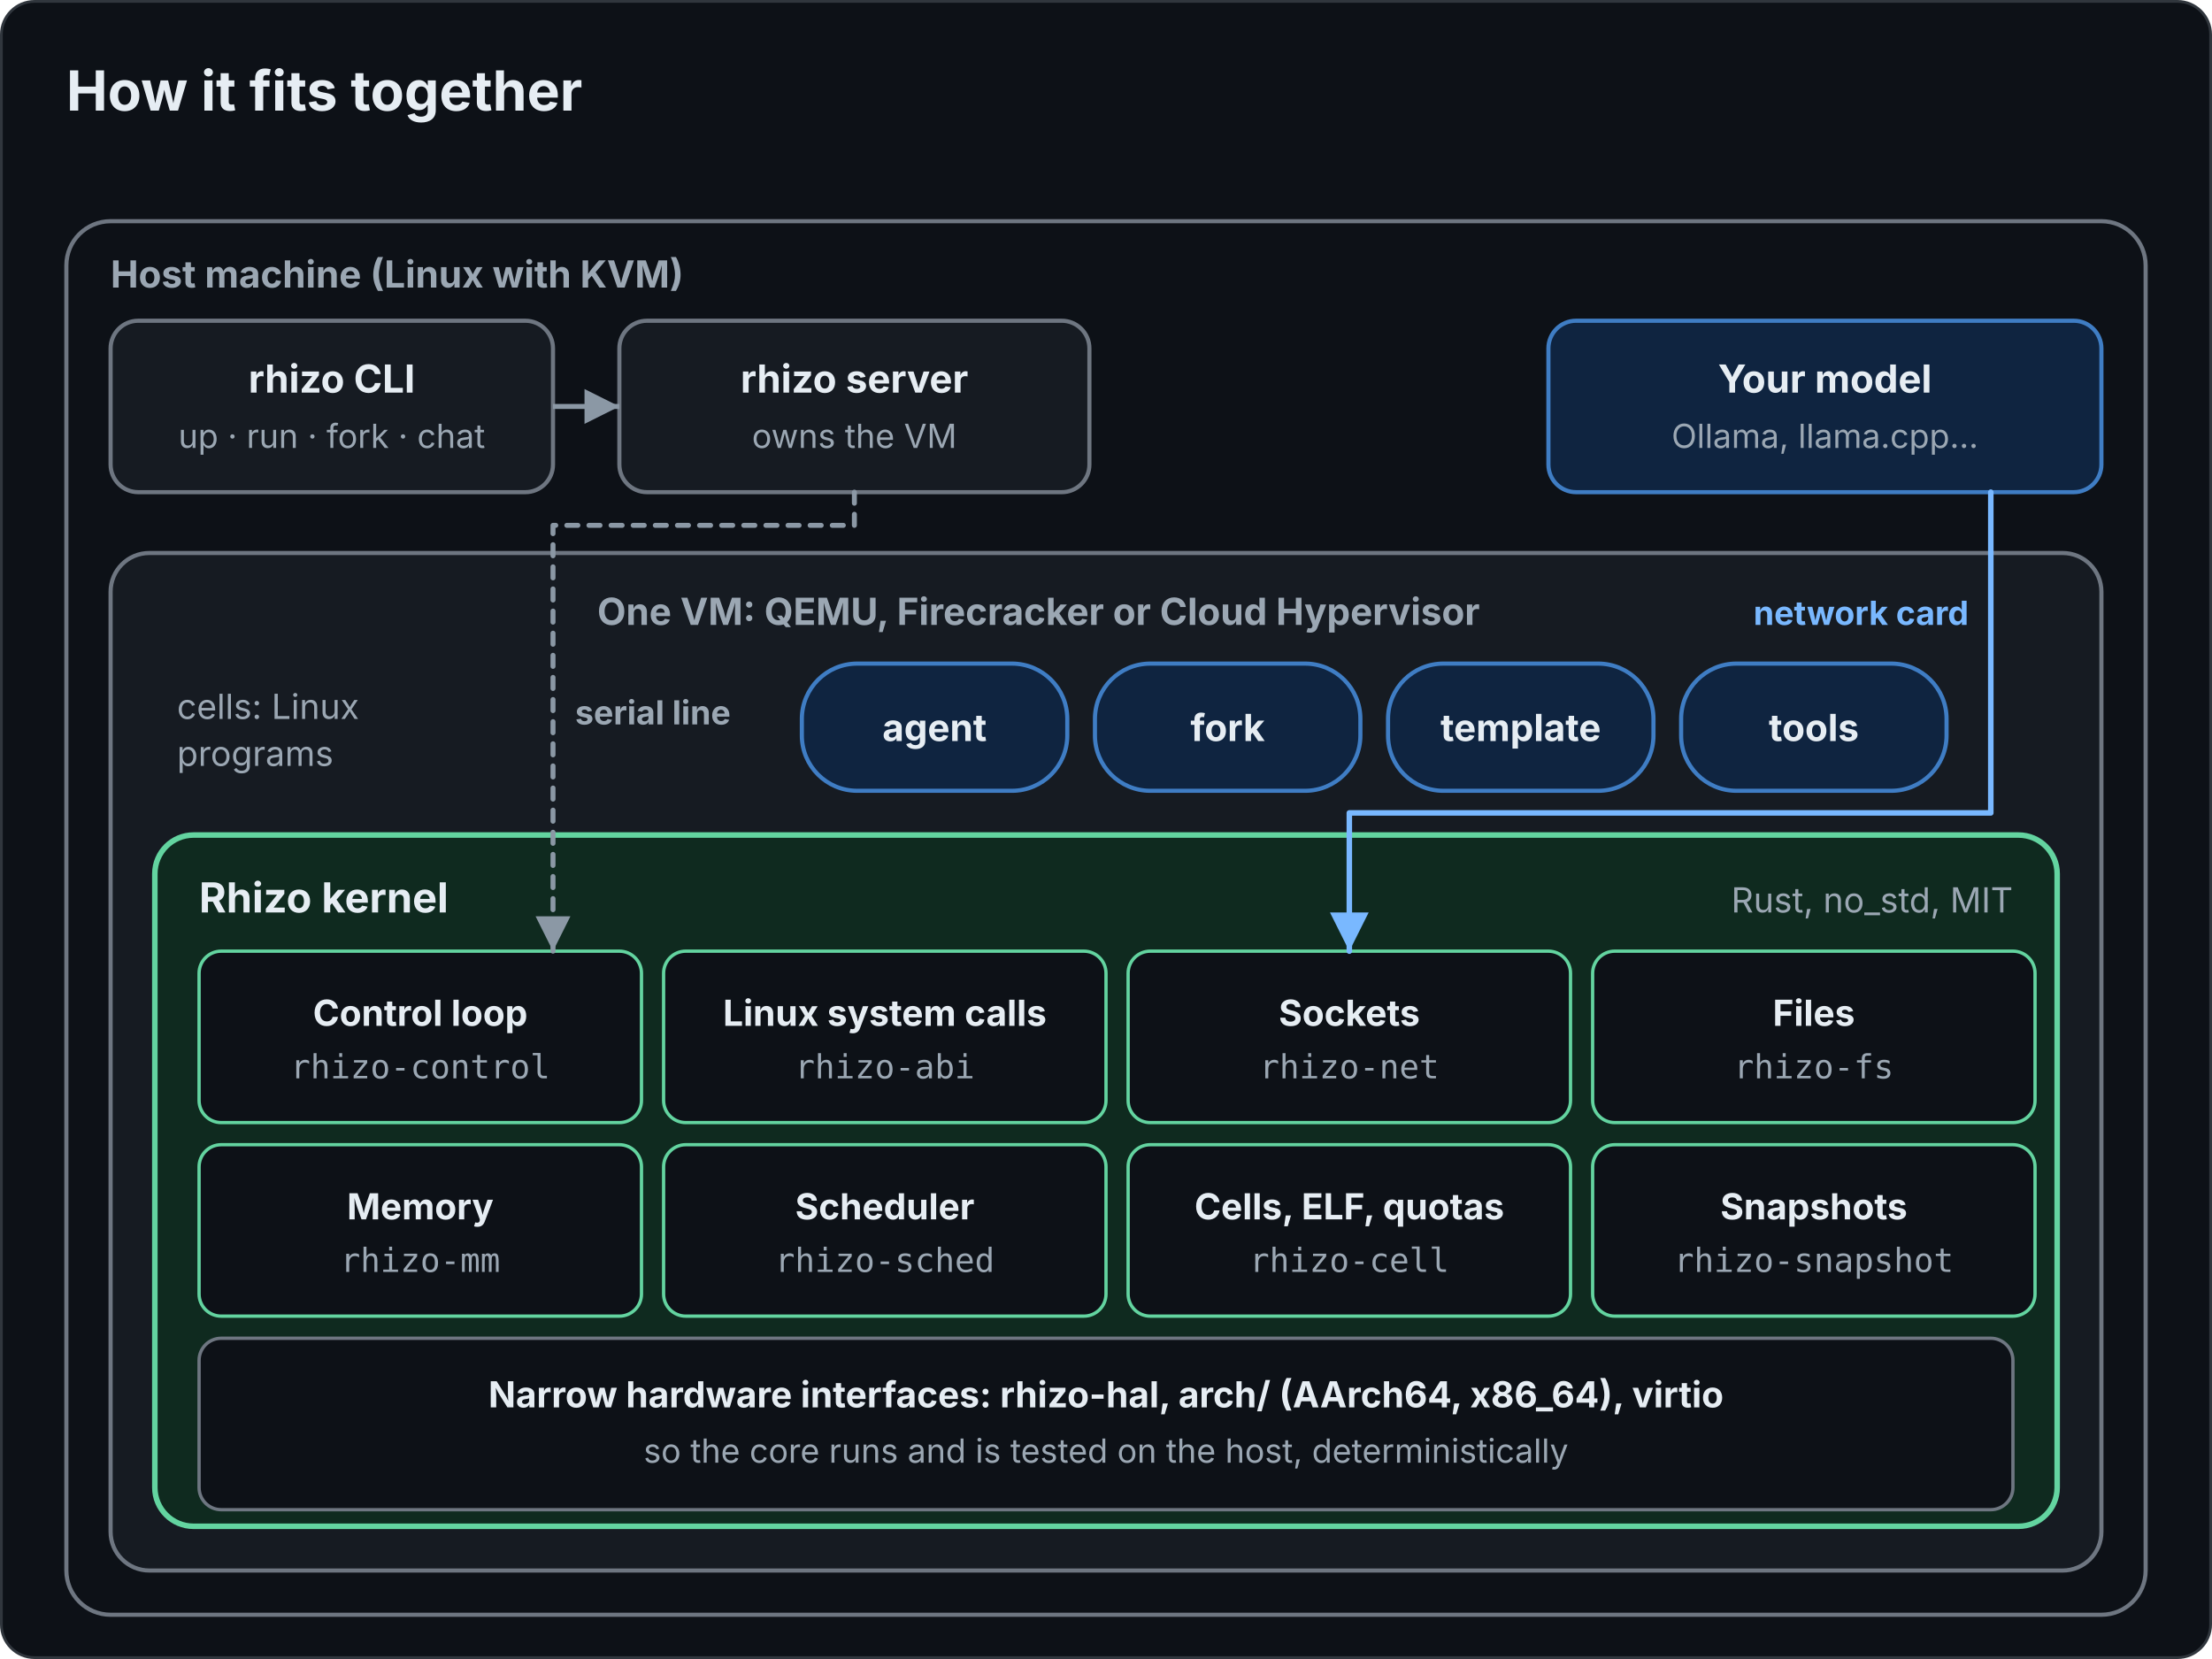
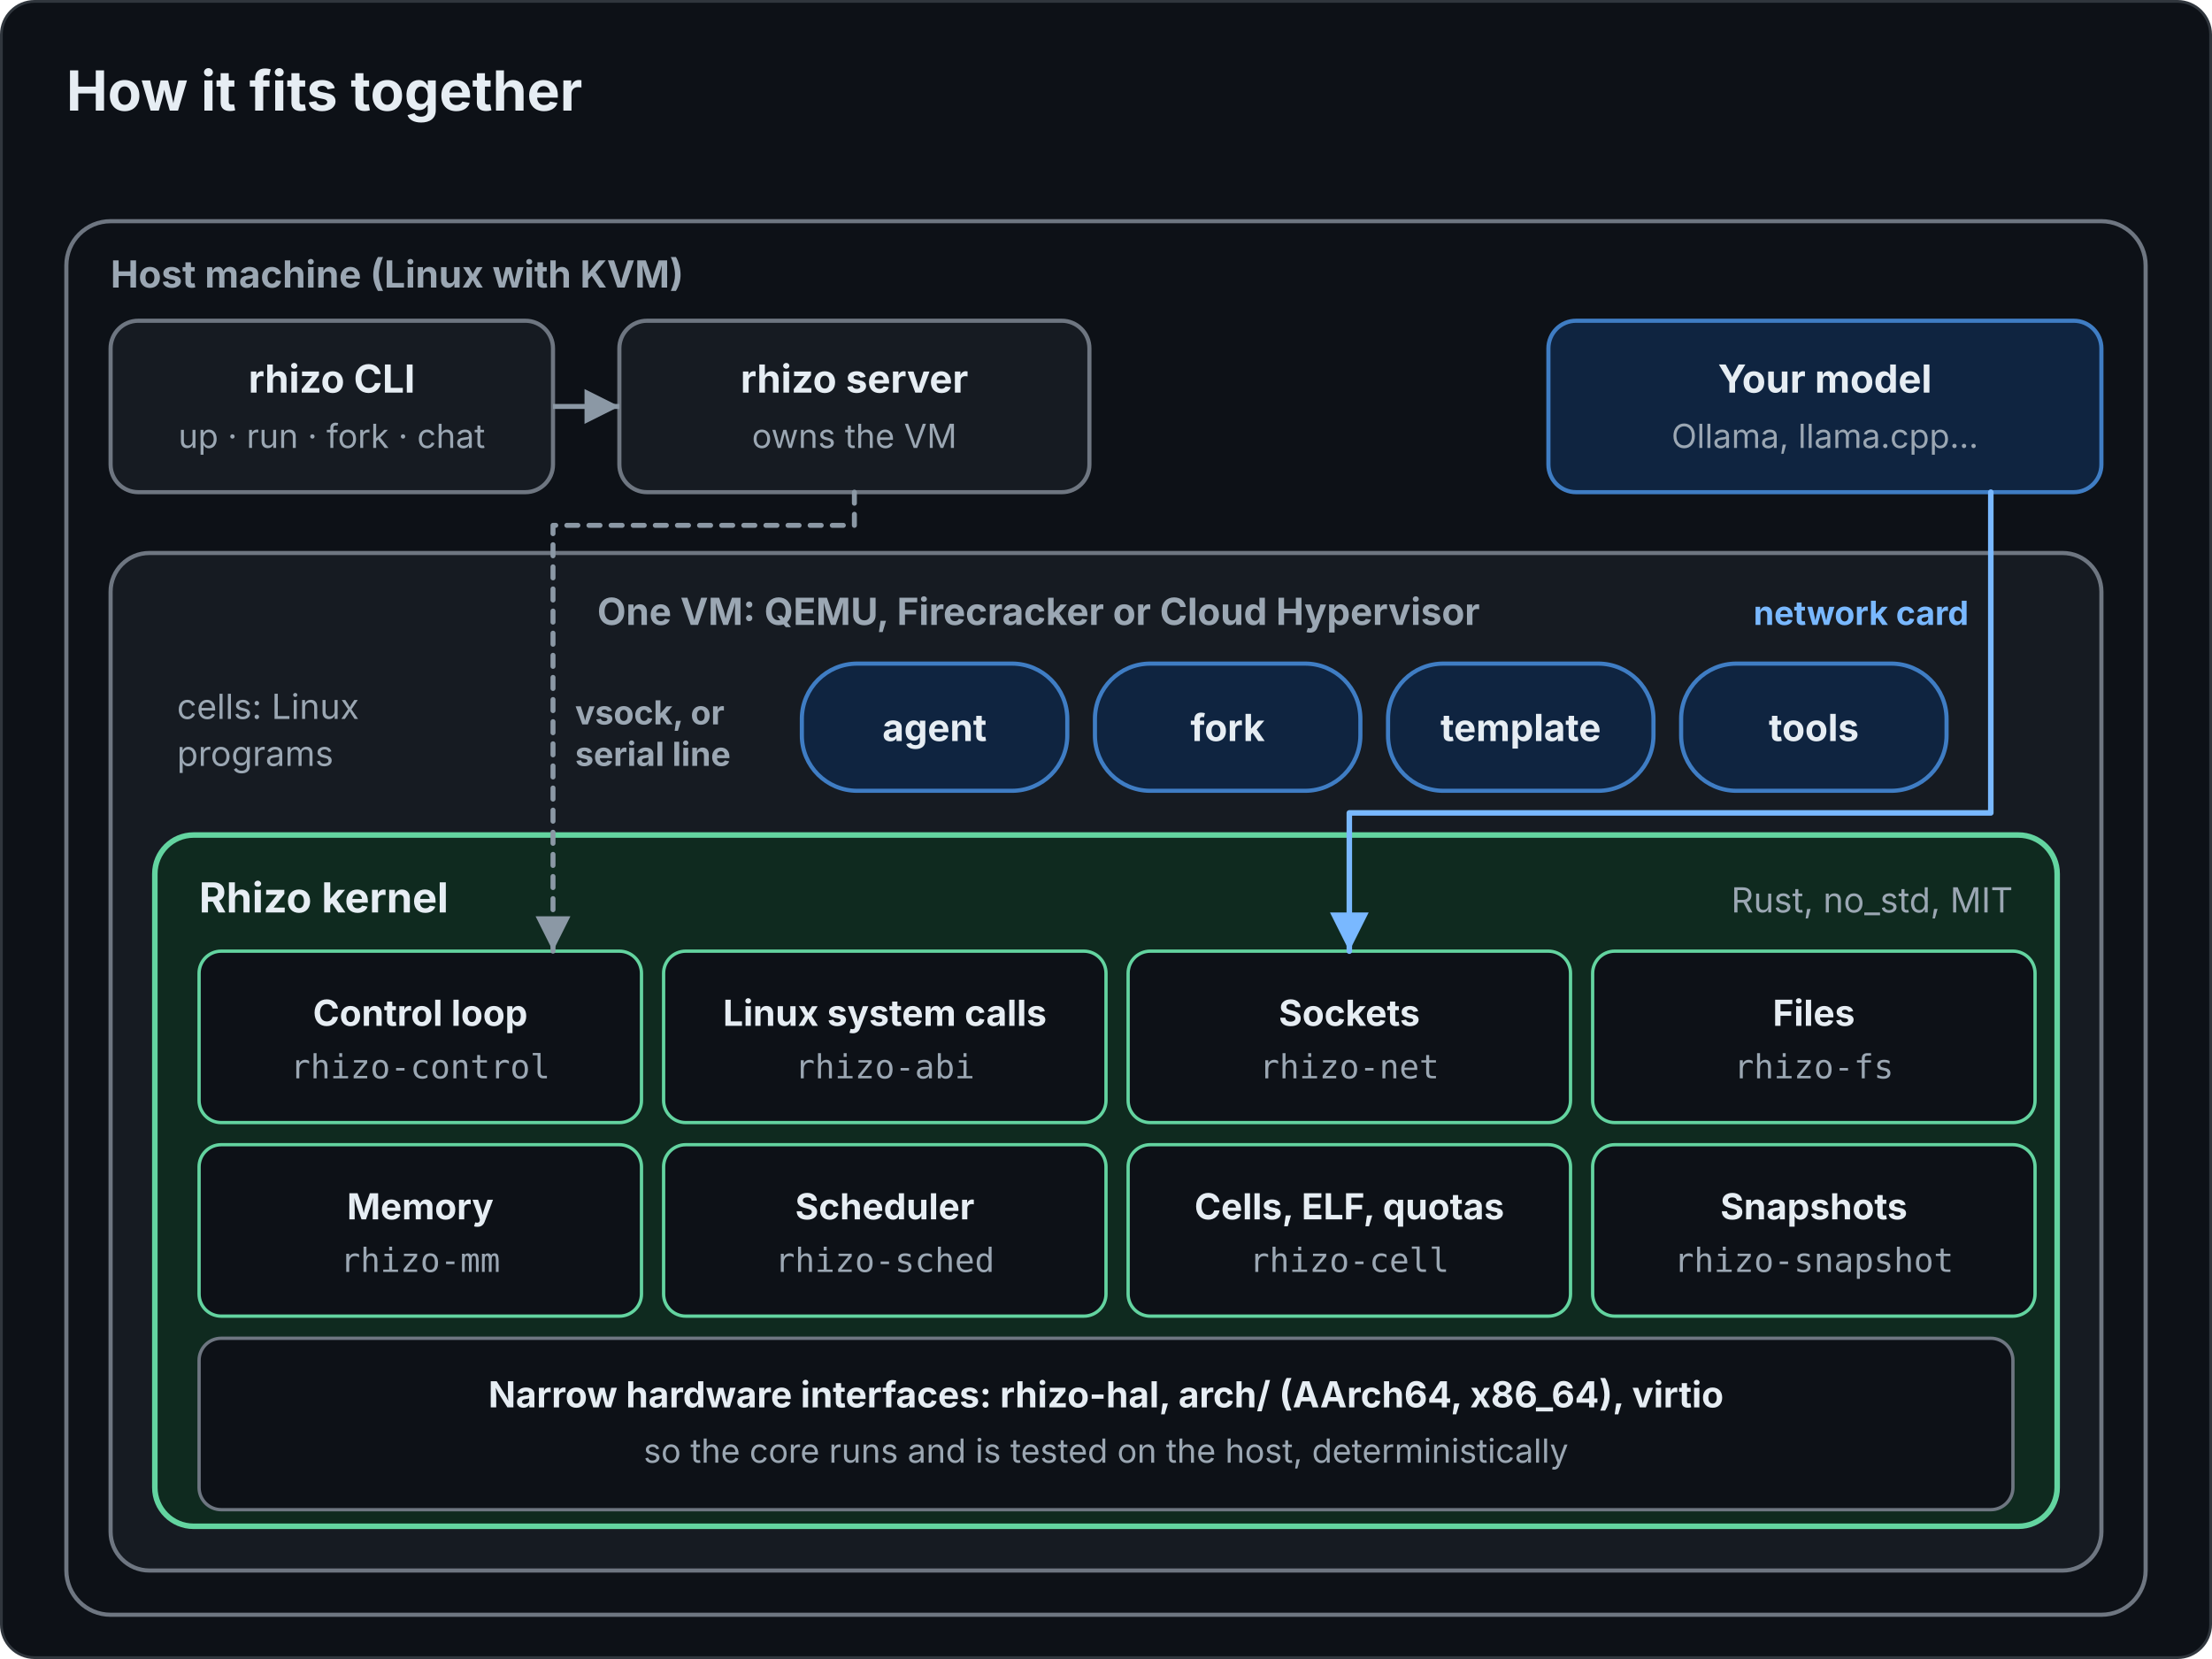
<svg xmlns="http://www.w3.org/2000/svg" viewBox="0 0 800 600" width="800" height="600" role="img" font-family="Inter, -apple-system, Segoe UI, Helvetica, Arial, sans-serif">
  <defs>
    <marker id="a" viewBox="0 0 10 10" refX="10" refY="5" markerWidth="7" markerHeight="7" orient="auto">
      <path d="M0 0L10 5L0 10z" fill="#8b98a5" />
    </marker>
    <marker id="g" viewBox="0 0 10 10" refX="10" refY="5" markerWidth="7" markerHeight="7" orient="auto">
      <path d="M0 0L10 5L0 10z" fill="#63d4a0" />
    </marker>
    <marker id="b" viewBox="0 0 10 10" refX="10" refY="5" markerWidth="7" markerHeight="7" orient="auto">
      <path d="M0 0L10 5L0 10z" fill="#79b8ff" />
    </marker>
    <marker id="o" viewBox="0 0 10 10" refX="10" refY="5" markerWidth="7" markerHeight="7" orient="auto">
      <path d="M0 0L10 5L0 10z" fill="#f2c14e" />
    </marker>
    <marker id="r" viewBox="0 0 10 10" refX="10" refY="5" markerWidth="7" markerHeight="7" orient="auto">
      <path d="M0 0L10 5L0 10z" fill="#ff8a80" />
    </marker>
    <marker id="c" viewBox="0 0 10 10" refX="10" refY="5" markerWidth="7" markerHeight="7" orient="auto">
      <path d="M0 0L10 5L0 10z" fill="#63d4a0" />
    </marker>
  </defs>
  <rect class="bg" x="0.5" y="0.5" width="799" height="599" rx="12" fill="#0d1117" stroke="#30363d" />
  <text x="24" y="40" font-size="20" fill="#e6edf3" font-weight="700">How it fits together</text>
  <rect x="24" y="80" width="752" height="504" rx="16" fill="#0d1117" stroke="#6e7681" stroke-width="1.5" />
  <text x="40" y="104" font-size="13.5" fill="#9ba7b3" font-weight="700">Host machine (Linux with KVM)</text>
  <rect x="40" y="116" width="160" height="62" rx="10" fill="#161b22" stroke="#6e7681" stroke-width="1.5" />
  <text x="120.0" y="142" font-size="14" fill="#e6edf3" font-weight="700" text-anchor="middle">rhizo CLI</text>
  <text x="120.0" y="162" font-size="12" fill="#9ba7b3" text-anchor="middle">up · run · fork · chat</text>
  <rect x="224" y="116" width="170" height="62" rx="10" fill="#161b22" stroke="#6e7681" stroke-width="1.5" />
  <text x="309.0" y="142" font-size="14" fill="#e6edf3" font-weight="700" text-anchor="middle">rhizo server</text>
  <text x="309.0" y="162" font-size="12" fill="#9ba7b3" text-anchor="middle">owns the VM</text>
  <rect x="560" y="116" width="200" height="62" rx="10" fill="#0f2440" stroke="#3f7dc4" stroke-width="1.5" />
  <text x="660.0" y="142" font-size="14" fill="#e6edf3" font-weight="700" text-anchor="middle">Your model</text>
  <text x="660.0" y="162" font-size="12" fill="#9ba7b3" text-anchor="middle">Ollama, llama.cpp…</text>
  <line x1="200" y1="147" x2="224" y2="147" stroke="#8b98a5" stroke-width="1.8" marker-end="url(#a)" />
  <rect x="40" y="200" width="720" height="368" rx="14" fill="#161b22" stroke="#6e7681" stroke-width="1.5" />
  <text x="216" y="226" font-size="13.5" fill="#9ba7b3" font-weight="700">One VM: QEMU, Firecracker or Cloud Hypervisor</text>
  <text x="64" y="260" font-size="12.5" fill="#9ba7b3">cells: Linux</text>
  <text x="64" y="277" font-size="12.5" fill="#9ba7b3">programs</text>
  <rect x="290" y="240" width="96" height="46" rx="20" fill="#0f2440" stroke="#3f7dc4" stroke-width="1.5" />
  <text x="338" y="268" font-size="13.5" fill="#e6edf3" font-weight="700" text-anchor="middle">agent</text>
  <rect x="396" y="240" width="96" height="46" rx="20" fill="#0f2440" stroke="#3f7dc4" stroke-width="1.5" />
  <text x="444" y="268" font-size="13.5" fill="#e6edf3" font-weight="700" text-anchor="middle">fork</text>
  <rect x="502" y="240" width="96" height="46" rx="20" fill="#0f2440" stroke="#3f7dc4" stroke-width="1.5" />
  <text x="550" y="268" font-size="13.5" fill="#e6edf3" font-weight="700" text-anchor="middle">template</text>
  <rect x="608" y="240" width="96" height="46" rx="20" fill="#0f2440" stroke="#3f7dc4" stroke-width="1.5" />
  <text x="656" y="268" font-size="13.5" fill="#e6edf3" font-weight="700" text-anchor="middle">tools</text>
  <rect x="56" y="302" width="688" height="250" rx="14" fill="#0f2a1f" stroke="#63d4a0" stroke-width="2" />
  <text x="72" y="330" font-size="15" fill="#e6edf3" font-weight="700">Rhizo kernel</text>
  <text x="728" y="330" font-size="12.5" fill="#9ba7b3" text-anchor="end">Rust, no_std, MIT</text>
  <rect x="72" y="344" width="160" height="62" rx="8" fill="#0d1117" stroke="#63d4a0" stroke-width="1.2" />
  <text x="152.0" y="371" font-size="13" fill="#e6edf3" font-weight="700" text-anchor="middle">Control loop</text>
  <text x="152.0" y="390" font-size="12" fill="#9ba7b3" text-anchor="middle" font-family="ui-monospace, SFMono-Regular, Menlo, Consolas, monospace">rhizo-control</text>
  <rect x="240" y="344" width="160" height="62" rx="8" fill="#0d1117" stroke="#63d4a0" stroke-width="1.2" />
  <text x="320.0" y="371" font-size="13" fill="#e6edf3" font-weight="700" text-anchor="middle">Linux system calls</text>
  <text x="320.0" y="390" font-size="12" fill="#9ba7b3" text-anchor="middle" font-family="ui-monospace, SFMono-Regular, Menlo, Consolas, monospace">rhizo-abi</text>
  <rect x="408" y="344" width="160" height="62" rx="8" fill="#0d1117" stroke="#63d4a0" stroke-width="1.2" />
  <text x="488.0" y="371" font-size="13" fill="#e6edf3" font-weight="700" text-anchor="middle">Sockets</text>
  <text x="488.0" y="390" font-size="12" fill="#9ba7b3" text-anchor="middle" font-family="ui-monospace, SFMono-Regular, Menlo, Consolas, monospace">rhizo-net</text>
  <rect x="576" y="344" width="160" height="62" rx="8" fill="#0d1117" stroke="#63d4a0" stroke-width="1.2" />
  <text x="656.0" y="371" font-size="13" fill="#e6edf3" font-weight="700" text-anchor="middle">Files</text>
  <text x="656.0" y="390" font-size="12" fill="#9ba7b3" text-anchor="middle" font-family="ui-monospace, SFMono-Regular, Menlo, Consolas, monospace">rhizo-fs</text>
  <rect x="72" y="414" width="160" height="62" rx="8" fill="#0d1117" stroke="#63d4a0" stroke-width="1.2" />
  <text x="152.0" y="441" font-size="13" fill="#e6edf3" font-weight="700" text-anchor="middle">Memory</text>
  <text x="152.0" y="460" font-size="12" fill="#9ba7b3" text-anchor="middle" font-family="ui-monospace, SFMono-Regular, Menlo, Consolas, monospace">rhizo-mm</text>
  <rect x="240" y="414" width="160" height="62" rx="8" fill="#0d1117" stroke="#63d4a0" stroke-width="1.2" />
  <text x="320.0" y="441" font-size="13" fill="#e6edf3" font-weight="700" text-anchor="middle">Scheduler</text>
  <text x="320.0" y="460" font-size="12" fill="#9ba7b3" text-anchor="middle" font-family="ui-monospace, SFMono-Regular, Menlo, Consolas, monospace">rhizo-sched</text>
  <rect x="408" y="414" width="160" height="62" rx="8" fill="#0d1117" stroke="#63d4a0" stroke-width="1.2" />
  <text x="488.0" y="441" font-size="13" fill="#e6edf3" font-weight="700" text-anchor="middle">Cells, ELF, quotas</text>
  <text x="488.0" y="460" font-size="12" fill="#9ba7b3" text-anchor="middle" font-family="ui-monospace, SFMono-Regular, Menlo, Consolas, monospace">rhizo-cell</text>
  <rect x="576" y="414" width="160" height="62" rx="8" fill="#0d1117" stroke="#63d4a0" stroke-width="1.2" />
  <text x="656.0" y="441" font-size="13" fill="#e6edf3" font-weight="700" text-anchor="middle">Snapshots</text>
  <text x="656.0" y="460" font-size="12" fill="#9ba7b3" text-anchor="middle" font-family="ui-monospace, SFMono-Regular, Menlo, Consolas, monospace">rhizo-snapshot</text>
  <rect x="72" y="484" width="656" height="62" rx="8" fill="#0d1117" stroke="#6e7681" stroke-width="1.2" />
  <text x="400" y="509" font-size="13" fill="#e6edf3" font-weight="700" text-anchor="middle">Narrow hardware interfaces: rhizo-hal, arch/ (AArch64, x86_64), virtio</text>
  <text x="400" y="529" font-size="12" fill="#9ba7b3" text-anchor="middle">so the core runs and is tested on the host, deterministically</text>
  <path d="M309 178 V 190 H 200 V 344" fill="none" stroke="#8b98a5" stroke-width="1.8" stroke-linecap="round" stroke-linejoin="round" marker-end="url(#a)" stroke-dasharray="4 4" />
-   <text x="208" y="262" font-size="12" fill="#9ba7b3" font-weight="700">serial line</text>
+   <text x="208" y="262" font-size="12" fill="#9ba7b3" font-weight="700">vsock, or</text>
+   <text x="208" y="277" font-size="12" fill="#9ba7b3" font-weight="700">serial line</text>
  <path d="M720 178 V 294 H 488.0 V 344" fill="none" stroke="#79b8ff" stroke-width="2" stroke-linecap="round" stroke-linejoin="round" marker-end="url(#b)" />
  <text x="712" y="226" font-size="12" fill="#79b8ff" font-weight="700" text-anchor="end">network card</text>
</svg>
